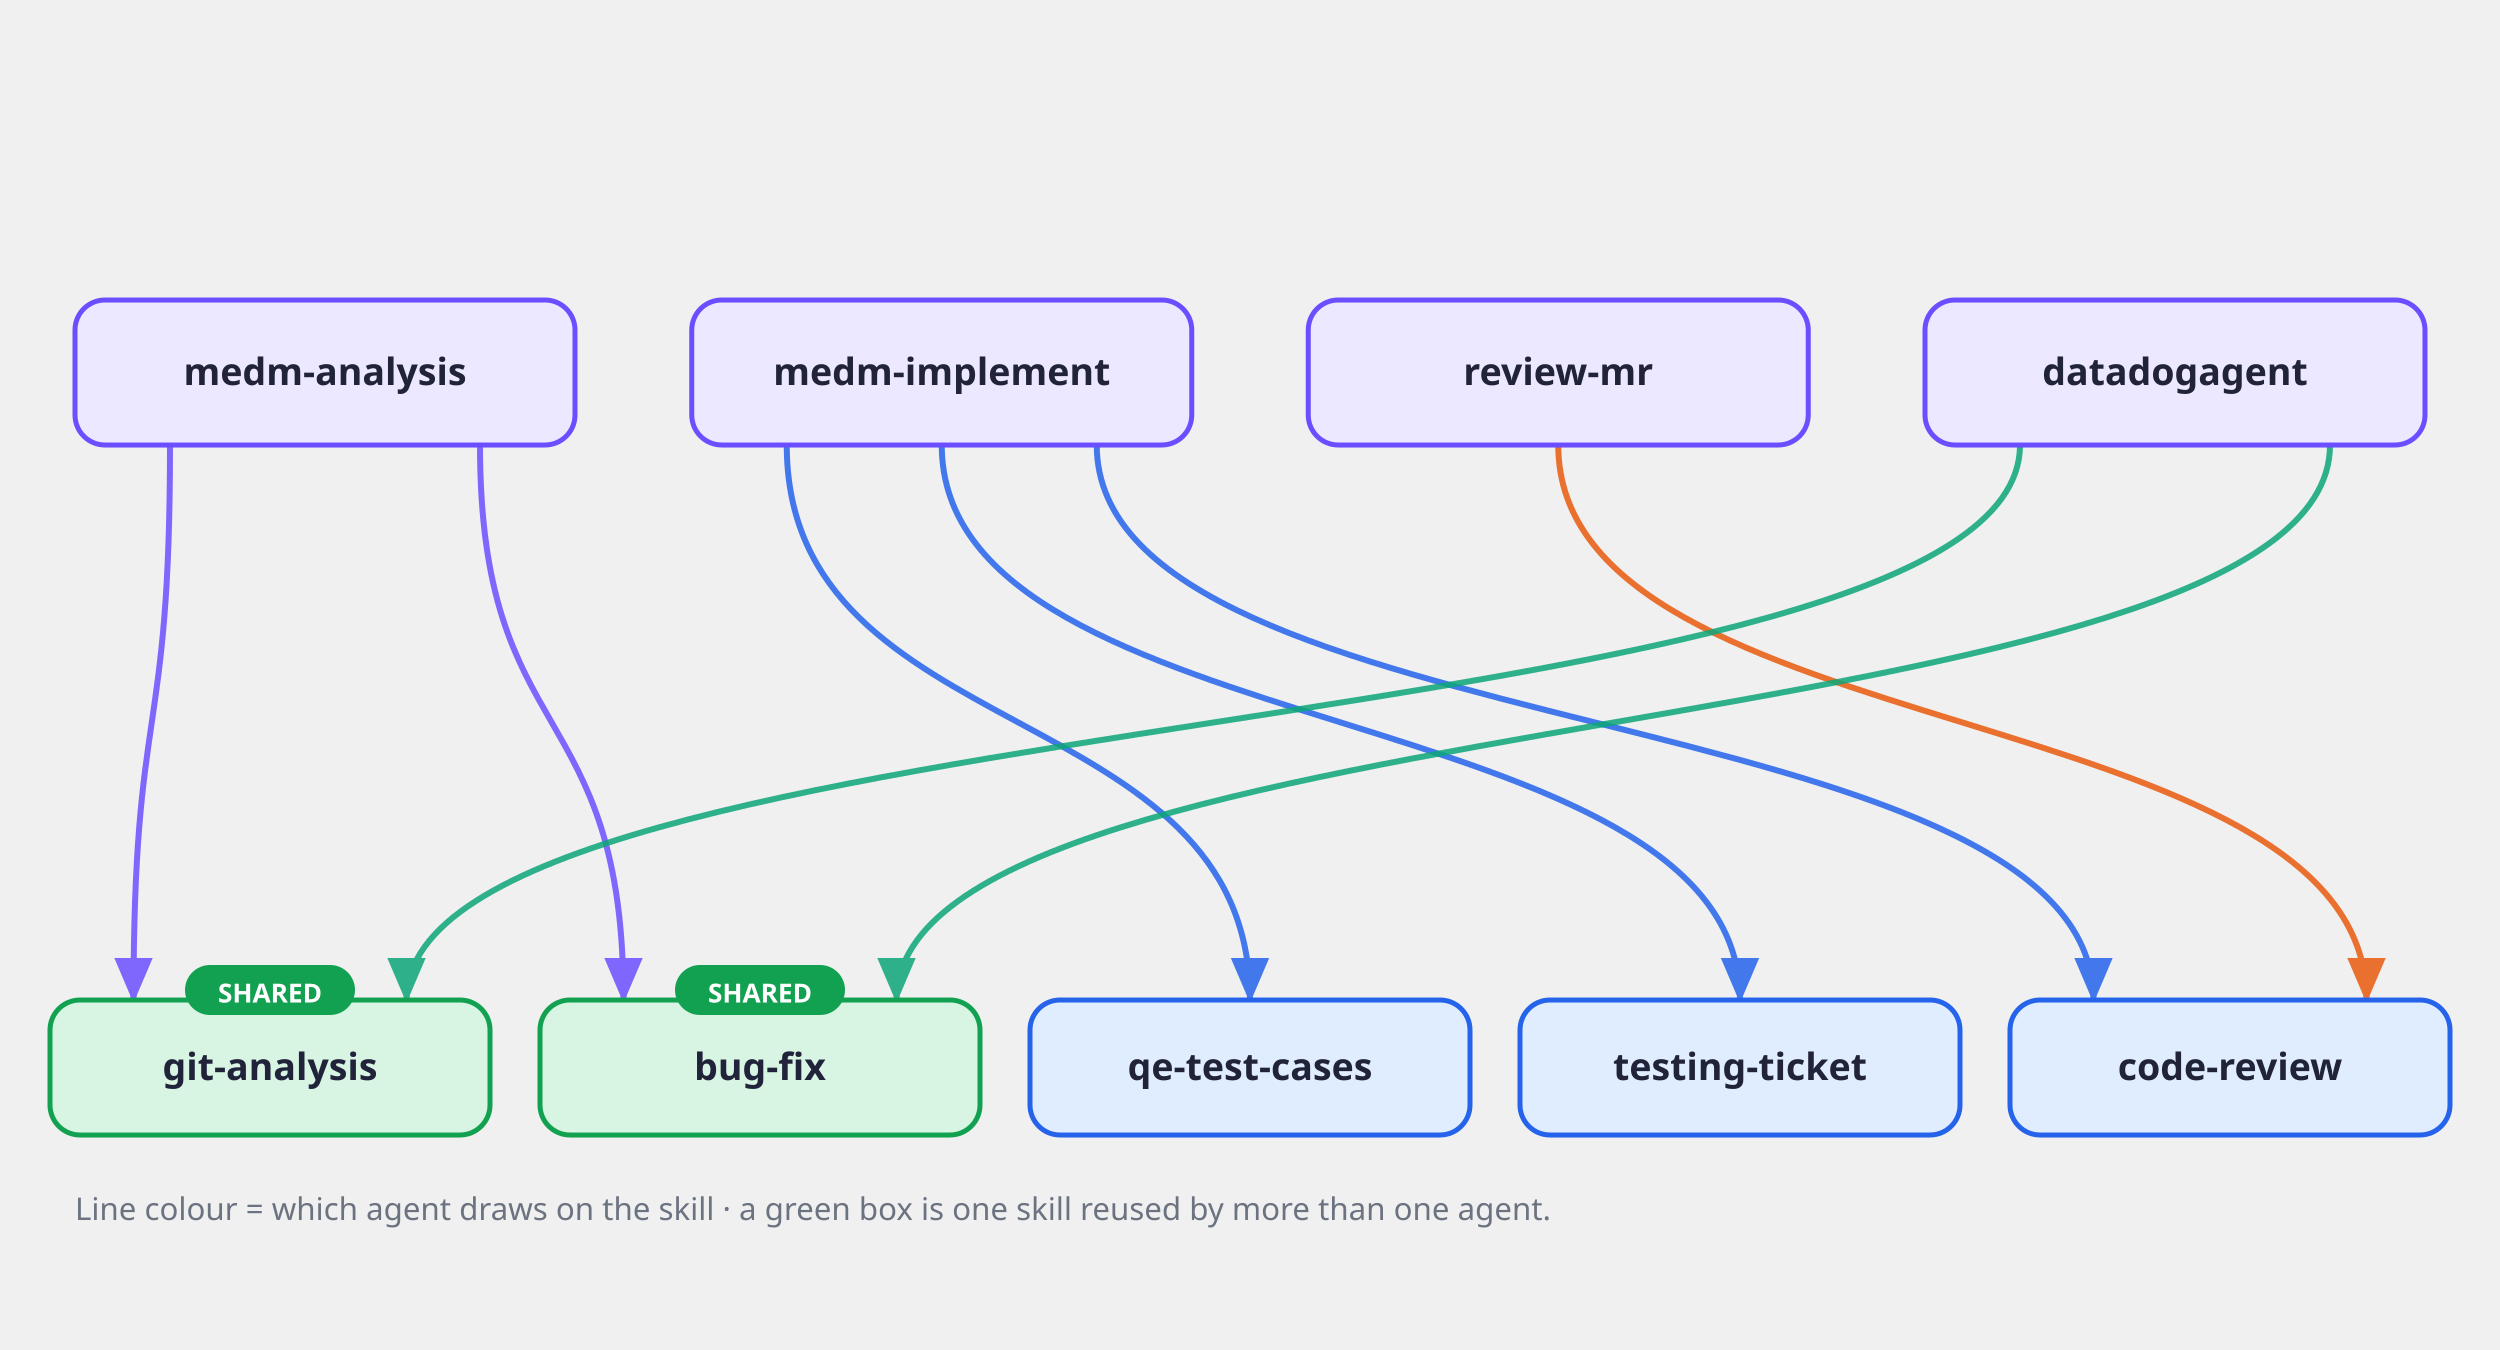
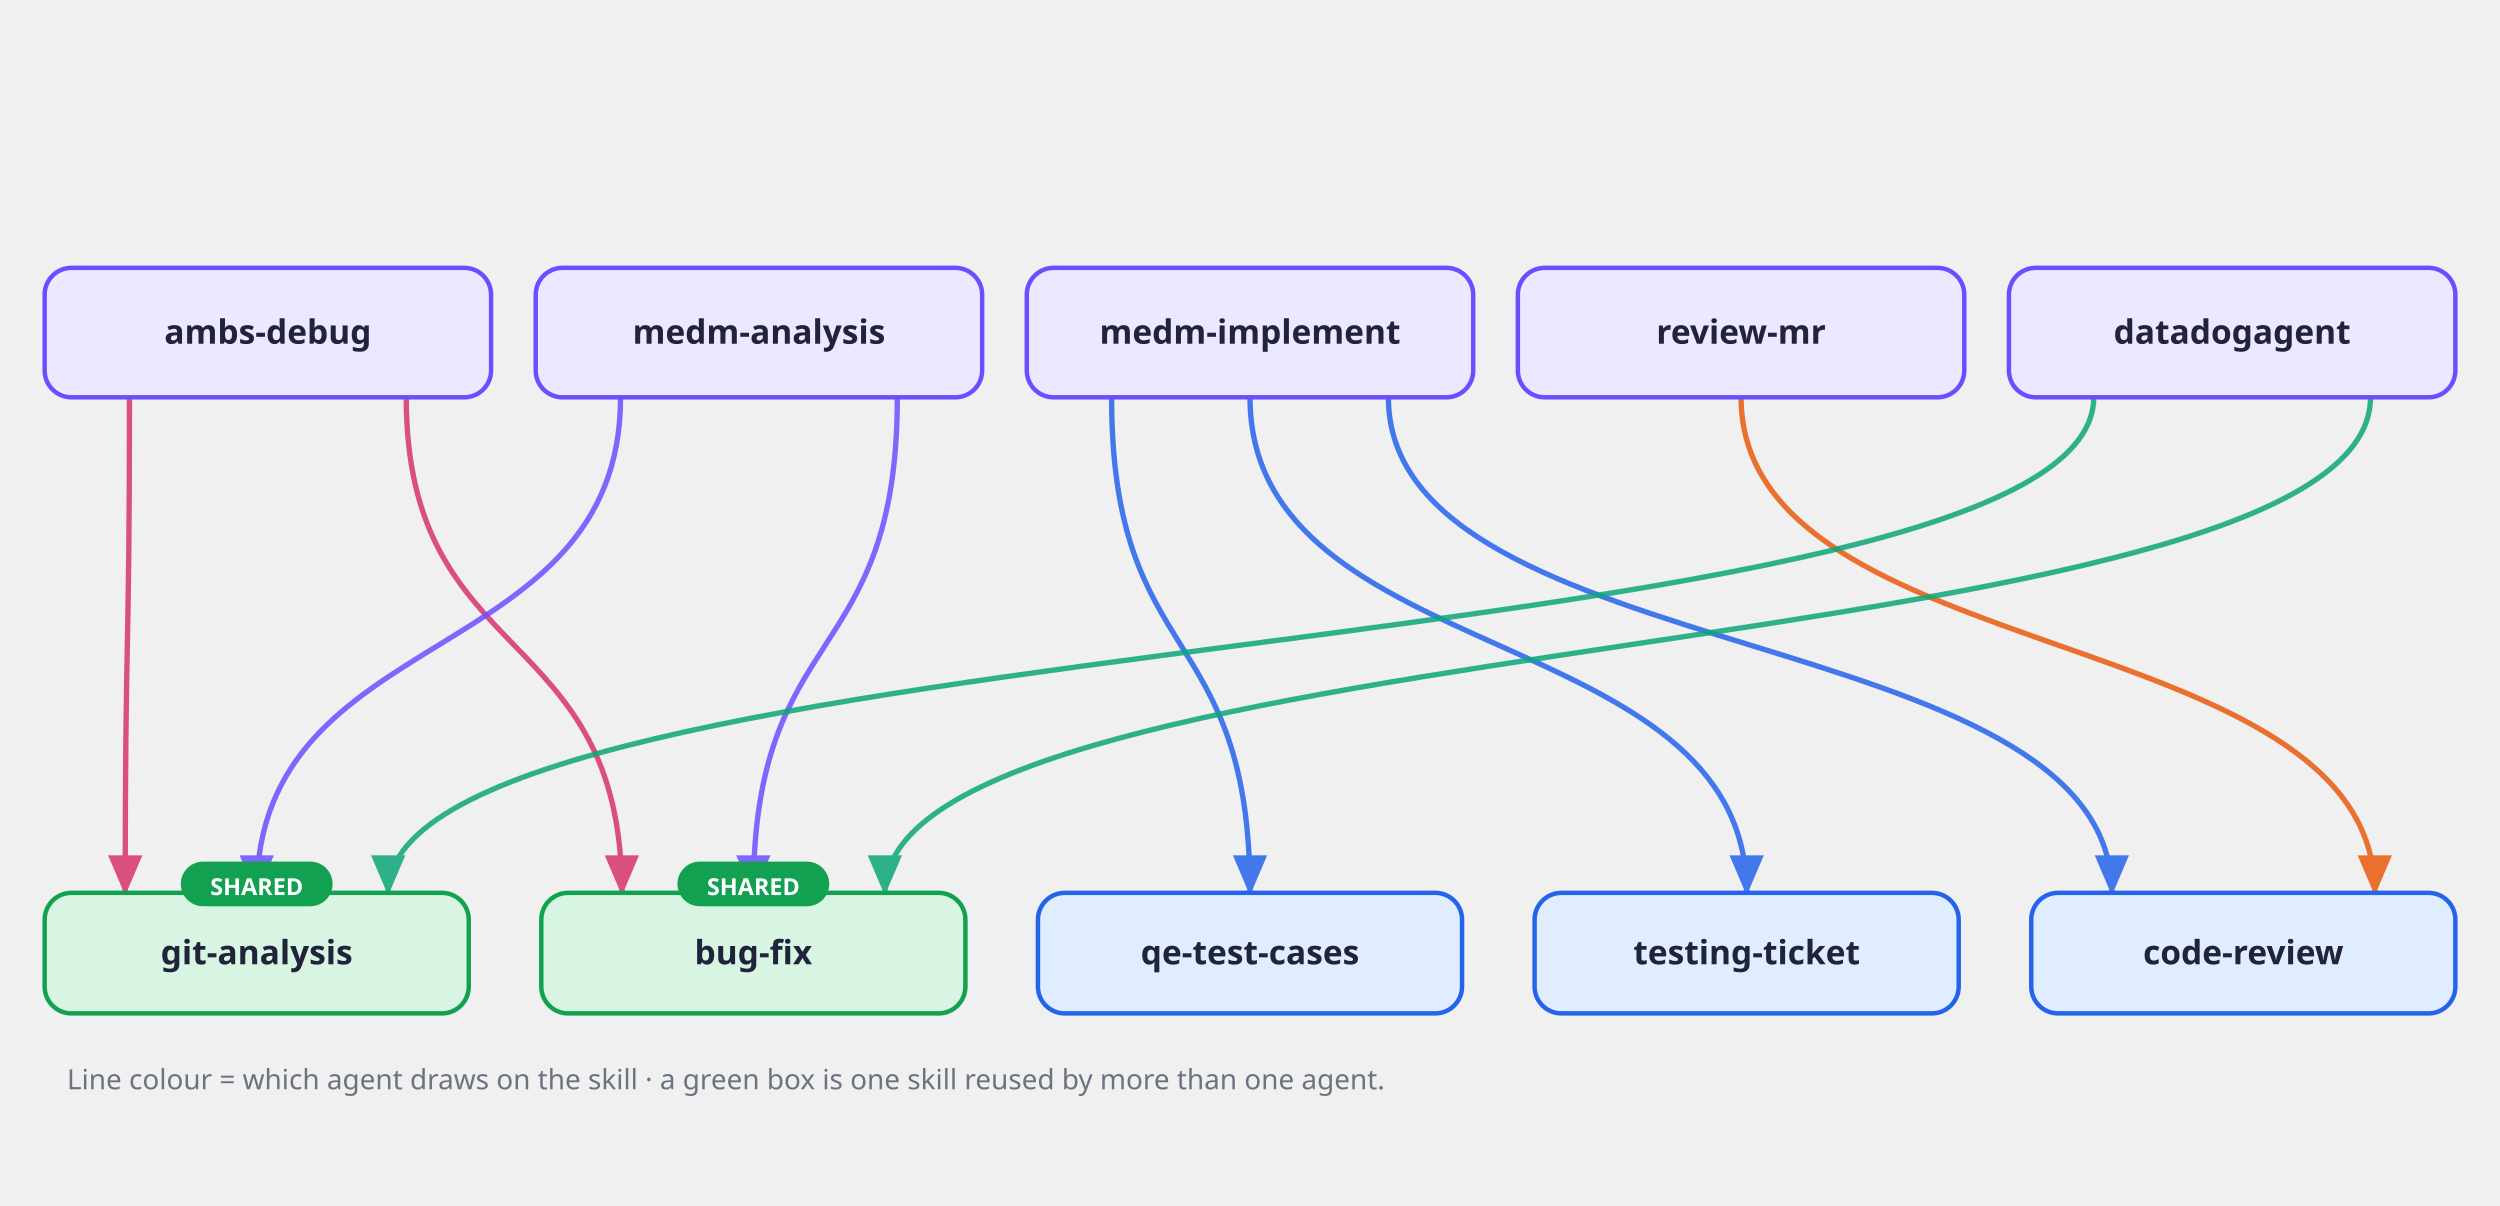
- <svg xmlns="http://www.w3.org/2000/svg" viewBox="0 0 1000 540" font-family="ui-sans-serif,system-ui,sans-serif">
+ <svg xmlns="http://www.w3.org/2000/svg" viewBox="0 0 1120 540" font-family="ui-sans-serif,system-ui,sans-serif">
  <defs>
    <marker id="m1_a_ana" markerWidth="9" markerHeight="9" refX="7" refY="3.2" orient="auto">
      <path d="M0,0 L7.5,3.2 L0,6.4 Z" fill="#6b4eff" />
    </marker>
    <marker id="m1_a_imp" markerWidth="9" markerHeight="9" refX="7" refY="3.2" orient="auto">
      <path d="M0,0 L7.5,3.2 L0,6.4 Z" fill="#2563eb" />
    </marker>
    <marker id="m1_a_rev" markerWidth="9" markerHeight="9" refX="7" refY="3.2" orient="auto">
      <path d="M0,0 L7.5,3.2 L0,6.4 Z" fill="#e8590c" />
    </marker>
    <marker id="m1_a_dog" markerWidth="9" markerHeight="9" refX="7" refY="3.2" orient="auto">
      <path d="M0,0 L7.5,3.2 L0,6.4 Z" fill="#0ca678" />
    </marker>
+     <marker id="m1_a_ambs" markerWidth="9" markerHeight="9" refX="7" refY="3.2" orient="auto">
+       <path d="M0,0 L7.5,3.2 L0,6.4 Z" fill="#d6336c" />
+     </marker>
  </defs>
-   <path d="M68.0,178.0 C68.0,300.1 53.4,277.9 53.4,400.0" fill="none" stroke="#6b4eff" stroke-width="2.4" opacity="0.85" stroke-linecap="round" marker-end="url(#m1_a_ana)" />
-   <path d="M192.0,178.0 C192.0,300.1 249.4,277.9 249.4,400.0" fill="none" stroke="#6b4eff" stroke-width="2.4" opacity="0.85" stroke-linecap="round" marker-end="url(#m1_a_ana)" />
-   <path d="M314.7,178.0 C314.7,300.1 500.0,277.9 500.0,400.0" fill="none" stroke="#2563eb" stroke-width="2.4" opacity="0.85" stroke-linecap="round" marker-end="url(#m1_a_imp)" />
-   <path d="M376.7,178.0 C376.7,300.1 696.0,277.9 696.0,400.0" fill="none" stroke="#2563eb" stroke-width="2.4" opacity="0.85" stroke-linecap="round" marker-end="url(#m1_a_imp)" />
-   <path d="M438.7,178.0 C438.7,300.1 837.4,277.9 837.4,400.0" fill="none" stroke="#2563eb" stroke-width="2.4" opacity="0.85" stroke-linecap="round" marker-end="url(#m1_a_imp)" />
-   <path d="M623.3,178.0 C623.3,300.1 946.6,277.9 946.6,400.0" fill="none" stroke="#e8590c" stroke-width="2.4" opacity="0.85" stroke-linecap="round" marker-end="url(#m1_a_rev)" />
-   <path d="M808.0,178.0 C808.0,300.1 162.6,277.9 162.6,400.0" fill="none" stroke="#0ca678" stroke-width="2.4" opacity="0.85" stroke-linecap="round" marker-end="url(#m1_a_dog)" />
-   <path d="M932.0,178.0 C932.0,300.1 358.6,277.9 358.6,400.0" fill="none" stroke="#0ca678" stroke-width="2.4" opacity="0.85" stroke-linecap="round" marker-end="url(#m1_a_dog)" />
-   <rect x="30.0" y="120.0" width="200.0" height="58.0" rx="12" fill="#ece8ff" stroke="#6b4eff" stroke-width="2" />
-   <text x="130.0" y="154.0" text-anchor="middle" font-size="15" font-weight="700" fill="#20233a">medm-analysis</text>
-   <rect x="276.7" y="120.0" width="200.0" height="58.0" rx="12" fill="#ece8ff" stroke="#6b4eff" stroke-width="2" />
-   <text x="376.7" y="154.0" text-anchor="middle" font-size="15" font-weight="700" fill="#20233a">medm-implement</text>
-   <rect x="523.3" y="120.0" width="200.0" height="58.0" rx="12" fill="#ece8ff" stroke="#6b4eff" stroke-width="2" />
-   <text x="623.3" y="154.0" text-anchor="middle" font-size="15" font-weight="700" fill="#20233a">review-mr</text>
-   <rect x="770.0" y="120.0" width="200.0" height="58.0" rx="12" fill="#ece8ff" stroke="#6b4eff" stroke-width="2" />
-   <text x="870.0" y="154.0" text-anchor="middle" font-size="15" font-weight="700" fill="#20233a">datadogagent</text>
-   <rect x="20.0" y="400.0" width="176.0" height="54.0" rx="12" fill="#d8f5e3" stroke="#12a150" stroke-width="2" />
-   <text x="108.0" y="432.0" text-anchor="middle" font-size="15" font-weight="700" fill="#20233a">git-analysis</text>
-   <rect x="74.0" y="386.0" width="68.0" height="20.0" rx="10" fill="#12a150" stroke="#12a150" stroke-width="0" />
-   <text x="108.0" y="401.0" text-anchor="middle" font-size="10.5" font-weight="800" fill="#fff">SHARED</text>
-   <rect x="216.0" y="400.0" width="176.0" height="54.0" rx="12" fill="#d8f5e3" stroke="#12a150" stroke-width="2" />
-   <text x="304.0" y="432.0" text-anchor="middle" font-size="15" font-weight="700" fill="#20233a">bug-fix</text>
-   <rect x="270.0" y="386.0" width="68.0" height="20.0" rx="10" fill="#12a150" stroke="#12a150" stroke-width="0" />
-   <text x="304.0" y="401.0" text-anchor="middle" font-size="10.5" font-weight="800" fill="#fff">SHARED</text>
-   <rect x="412.0" y="400.0" width="176.0" height="54.0" rx="12" fill="#e0edff" stroke="#2563eb" stroke-width="2" />
-   <text x="500.0" y="432.0" text-anchor="middle" font-size="15" font-weight="700" fill="#20233a">qe-test-cases</text>
-   <rect x="608.0" y="400.0" width="176.0" height="54.0" rx="12" fill="#e0edff" stroke="#2563eb" stroke-width="2" />
-   <text x="696.0" y="432.0" text-anchor="middle" font-size="15" font-weight="700" fill="#20233a">testing-ticket</text>
-   <rect x="804.0" y="400.0" width="176.0" height="54.0" rx="12" fill="#e0edff" stroke="#2563eb" stroke-width="2" />
-   <text x="892.0" y="432.0" text-anchor="middle" font-size="15" font-weight="700" fill="#20233a">code-review</text>
+   <path d="M58.0,178.0 C58.0,300.1 56.1,277.9 56.1,400.0" fill="none" stroke="#d6336c" stroke-width="2.4" opacity="0.85" stroke-linecap="round" marker-end="url(#m1_a_ambs)" />
+   <path d="M182.0,178.0 C182.0,300.1 278.6,277.9 278.6,400.0" fill="none" stroke="#d6336c" stroke-width="2.4" opacity="0.85" stroke-linecap="round" marker-end="url(#m1_a_ambs)" />
+   <path d="M278.0,178.0 C278.0,300.1 115.0,277.9 115.0,400.0" fill="none" stroke="#6b4eff" stroke-width="2.4" opacity="0.85" stroke-linecap="round" marker-end="url(#m1_a_ana)" />
+   <path d="M402.0,178.0 C402.0,300.1 337.5,277.9 337.5,400.0" fill="none" stroke="#6b4eff" stroke-width="2.4" opacity="0.85" stroke-linecap="round" marker-end="url(#m1_a_ana)" />
+   <path d="M498.0,178.0 C498.0,300.1 560.0,277.9 560.0,400.0" fill="none" stroke="#2563eb" stroke-width="2.4" opacity="0.85" stroke-linecap="round" marker-end="url(#m1_a_imp)" />
+   <path d="M560.0,178.0 C560.0,300.1 782.5,277.9 782.5,400.0" fill="none" stroke="#2563eb" stroke-width="2.4" opacity="0.85" stroke-linecap="round" marker-end="url(#m1_a_imp)" />
+   <path d="M622.0,178.0 C622.0,300.1 946.1,277.9 946.1,400.0" fill="none" stroke="#2563eb" stroke-width="2.4" opacity="0.85" stroke-linecap="round" marker-end="url(#m1_a_imp)" />
+   <path d="M780.0,178.0 C780.0,300.1 1063.9,277.9 1063.9,400.0" fill="none" stroke="#e8590c" stroke-width="2.4" opacity="0.85" stroke-linecap="round" marker-end="url(#m1_a_rev)" />
+   <path d="M938.0,178.0 C938.0,300.1 173.9,277.9 173.9,400.0" fill="none" stroke="#0ca678" stroke-width="2.4" opacity="0.85" stroke-linecap="round" marker-end="url(#m1_a_dog)" />
+   <path d="M1062.0,178.0 C1062.0,300.1 396.4,277.9 396.4,400.0" fill="none" stroke="#0ca678" stroke-width="2.4" opacity="0.85" stroke-linecap="round" marker-end="url(#m1_a_dog)" />
+   <rect x="20.0" y="120.0" width="200.0" height="58.0" rx="12" fill="#ece8ff" stroke="#6b4eff" stroke-width="2" />
+   <text x="120.0" y="154.0" text-anchor="middle" font-size="15" font-weight="700" fill="#20233a">ambs-debug</text>
+   <rect x="240.0" y="120.0" width="200.0" height="58.0" rx="12" fill="#ece8ff" stroke="#6b4eff" stroke-width="2" />
+   <text x="340.0" y="154.0" text-anchor="middle" font-size="15" font-weight="700" fill="#20233a">medm-analysis</text>
+   <rect x="460.0" y="120.0" width="200.0" height="58.0" rx="12" fill="#ece8ff" stroke="#6b4eff" stroke-width="2" />
+   <text x="560.0" y="154.0" text-anchor="middle" font-size="15" font-weight="700" fill="#20233a">medm-implement</text>
+   <rect x="680.0" y="120.0" width="200.0" height="58.0" rx="12" fill="#ece8ff" stroke="#6b4eff" stroke-width="2" />
+   <text x="780.0" y="154.0" text-anchor="middle" font-size="15" font-weight="700" fill="#20233a">review-mr</text>
+   <rect x="900.0" y="120.0" width="200.0" height="58.0" rx="12" fill="#ece8ff" stroke="#6b4eff" stroke-width="2" />
+   <text x="1000.0" y="154.0" text-anchor="middle" font-size="15" font-weight="700" fill="#20233a">datadogagent</text>
+   <rect x="20.0" y="400.0" width="190.0" height="54.0" rx="12" fill="#d8f5e3" stroke="#12a150" stroke-width="2" />
+   <text x="115.0" y="432.0" text-anchor="middle" font-size="15" font-weight="700" fill="#20233a">git-analysis</text>
+   <rect x="81.0" y="386.0" width="68.0" height="20.0" rx="10" fill="#12a150" stroke="#12a150" stroke-width="0" />
+   <text x="115.0" y="401.0" text-anchor="middle" font-size="10.5" font-weight="800" fill="#fff">SHARED</text>
+   <rect x="242.5" y="400.0" width="190.0" height="54.0" rx="12" fill="#d8f5e3" stroke="#12a150" stroke-width="2" />
+   <text x="337.5" y="432.0" text-anchor="middle" font-size="15" font-weight="700" fill="#20233a">bug-fix</text>
+   <rect x="303.5" y="386.0" width="68.0" height="20.0" rx="10" fill="#12a150" stroke="#12a150" stroke-width="0" />
+   <text x="337.5" y="401.0" text-anchor="middle" font-size="10.5" font-weight="800" fill="#fff">SHARED</text>
+   <rect x="465.0" y="400.0" width="190.0" height="54.0" rx="12" fill="#e0edff" stroke="#2563eb" stroke-width="2" />
+   <text x="560.0" y="432.0" text-anchor="middle" font-size="15" font-weight="700" fill="#20233a">qe-test-cases</text>
+   <rect x="687.5" y="400.0" width="190.0" height="54.0" rx="12" fill="#e0edff" stroke="#2563eb" stroke-width="2" />
+   <text x="782.5" y="432.0" text-anchor="middle" font-size="15" font-weight="700" fill="#20233a">testing-ticket</text>
+   <rect x="910.0" y="400.0" width="190.0" height="54.0" rx="12" fill="#e0edff" stroke="#2563eb" stroke-width="2" />
+   <text x="1005.0" y="432.0" text-anchor="middle" font-size="15" font-weight="700" fill="#20233a">code-review</text>
  <text x="30" y="488.0" font-size="12.5" fill="#6b7280">Line colour = which agent draws on the skill · a green box is one skill reused by more than one agent.</text>
</svg>
